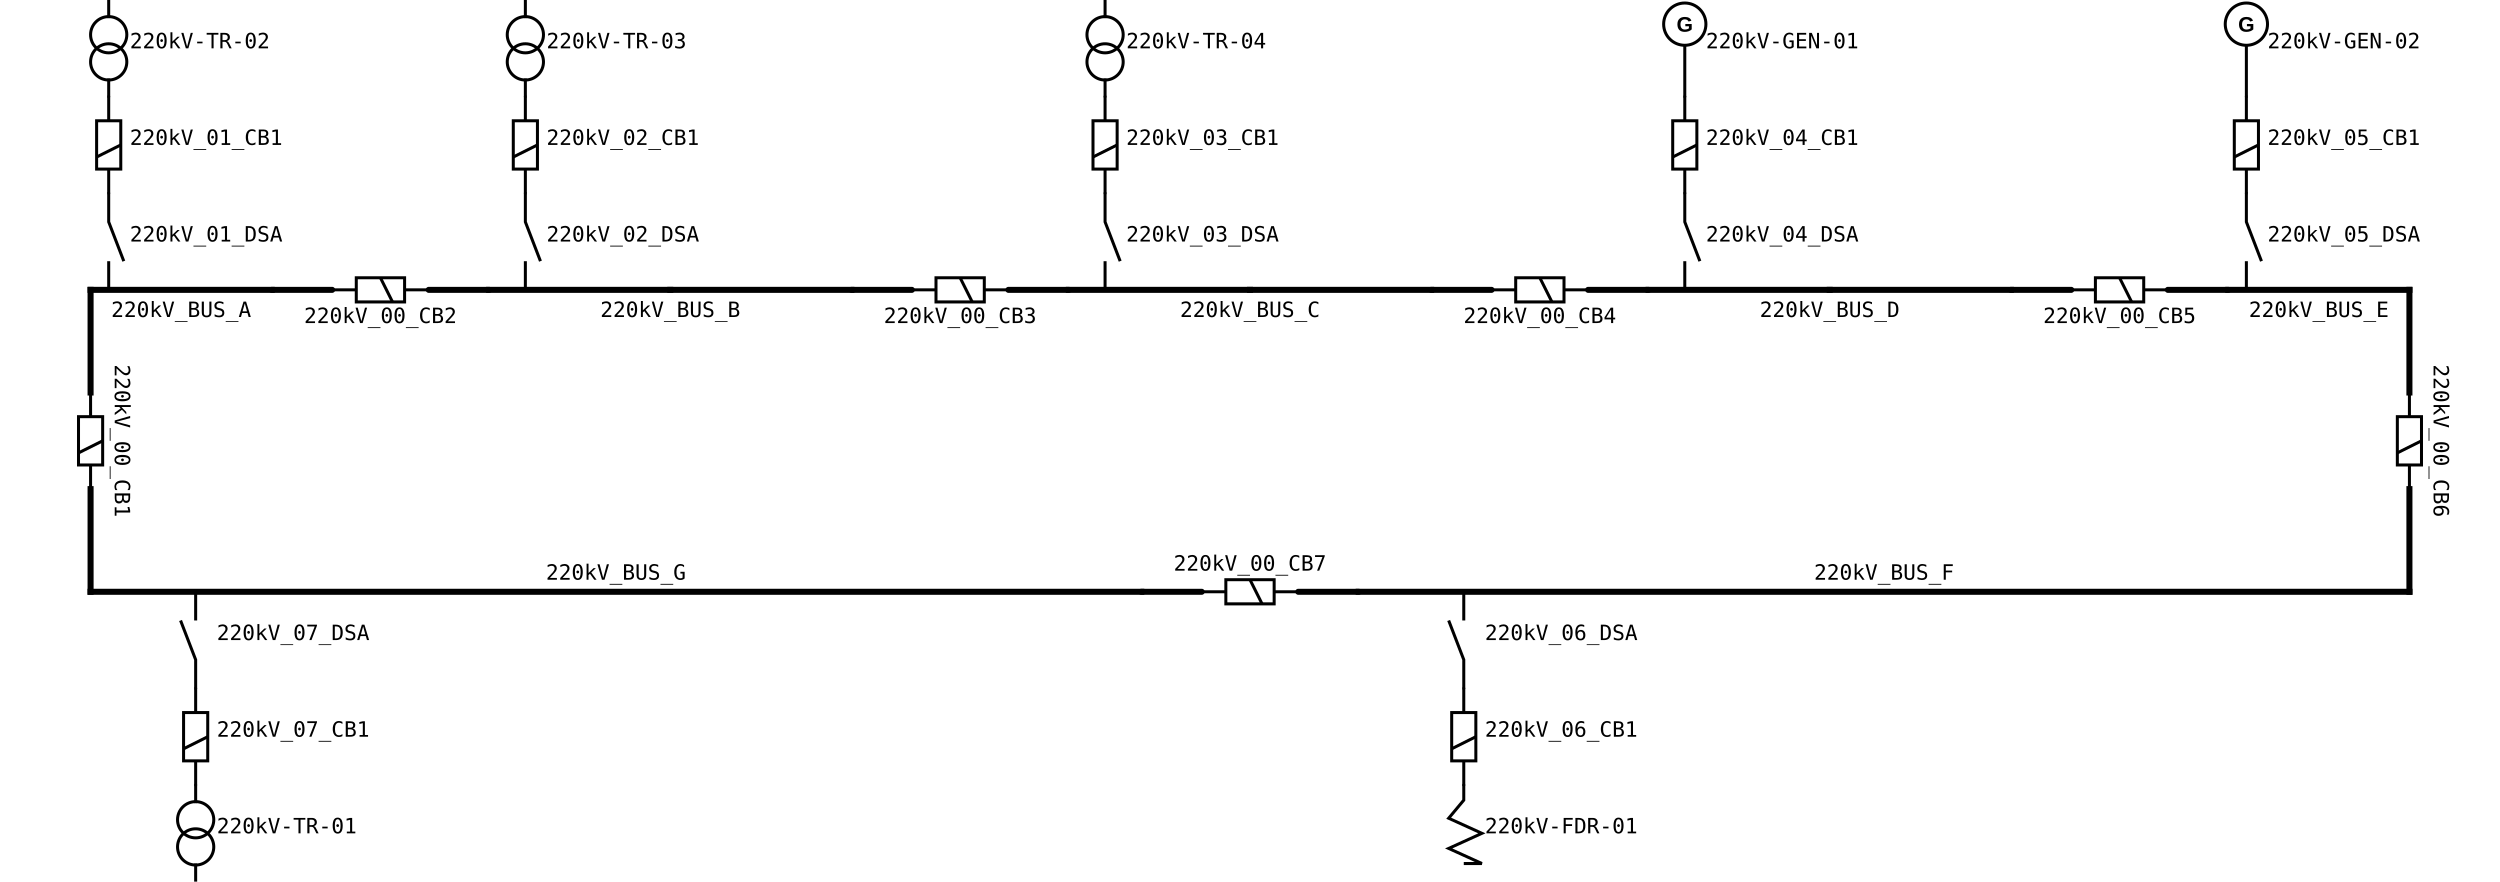
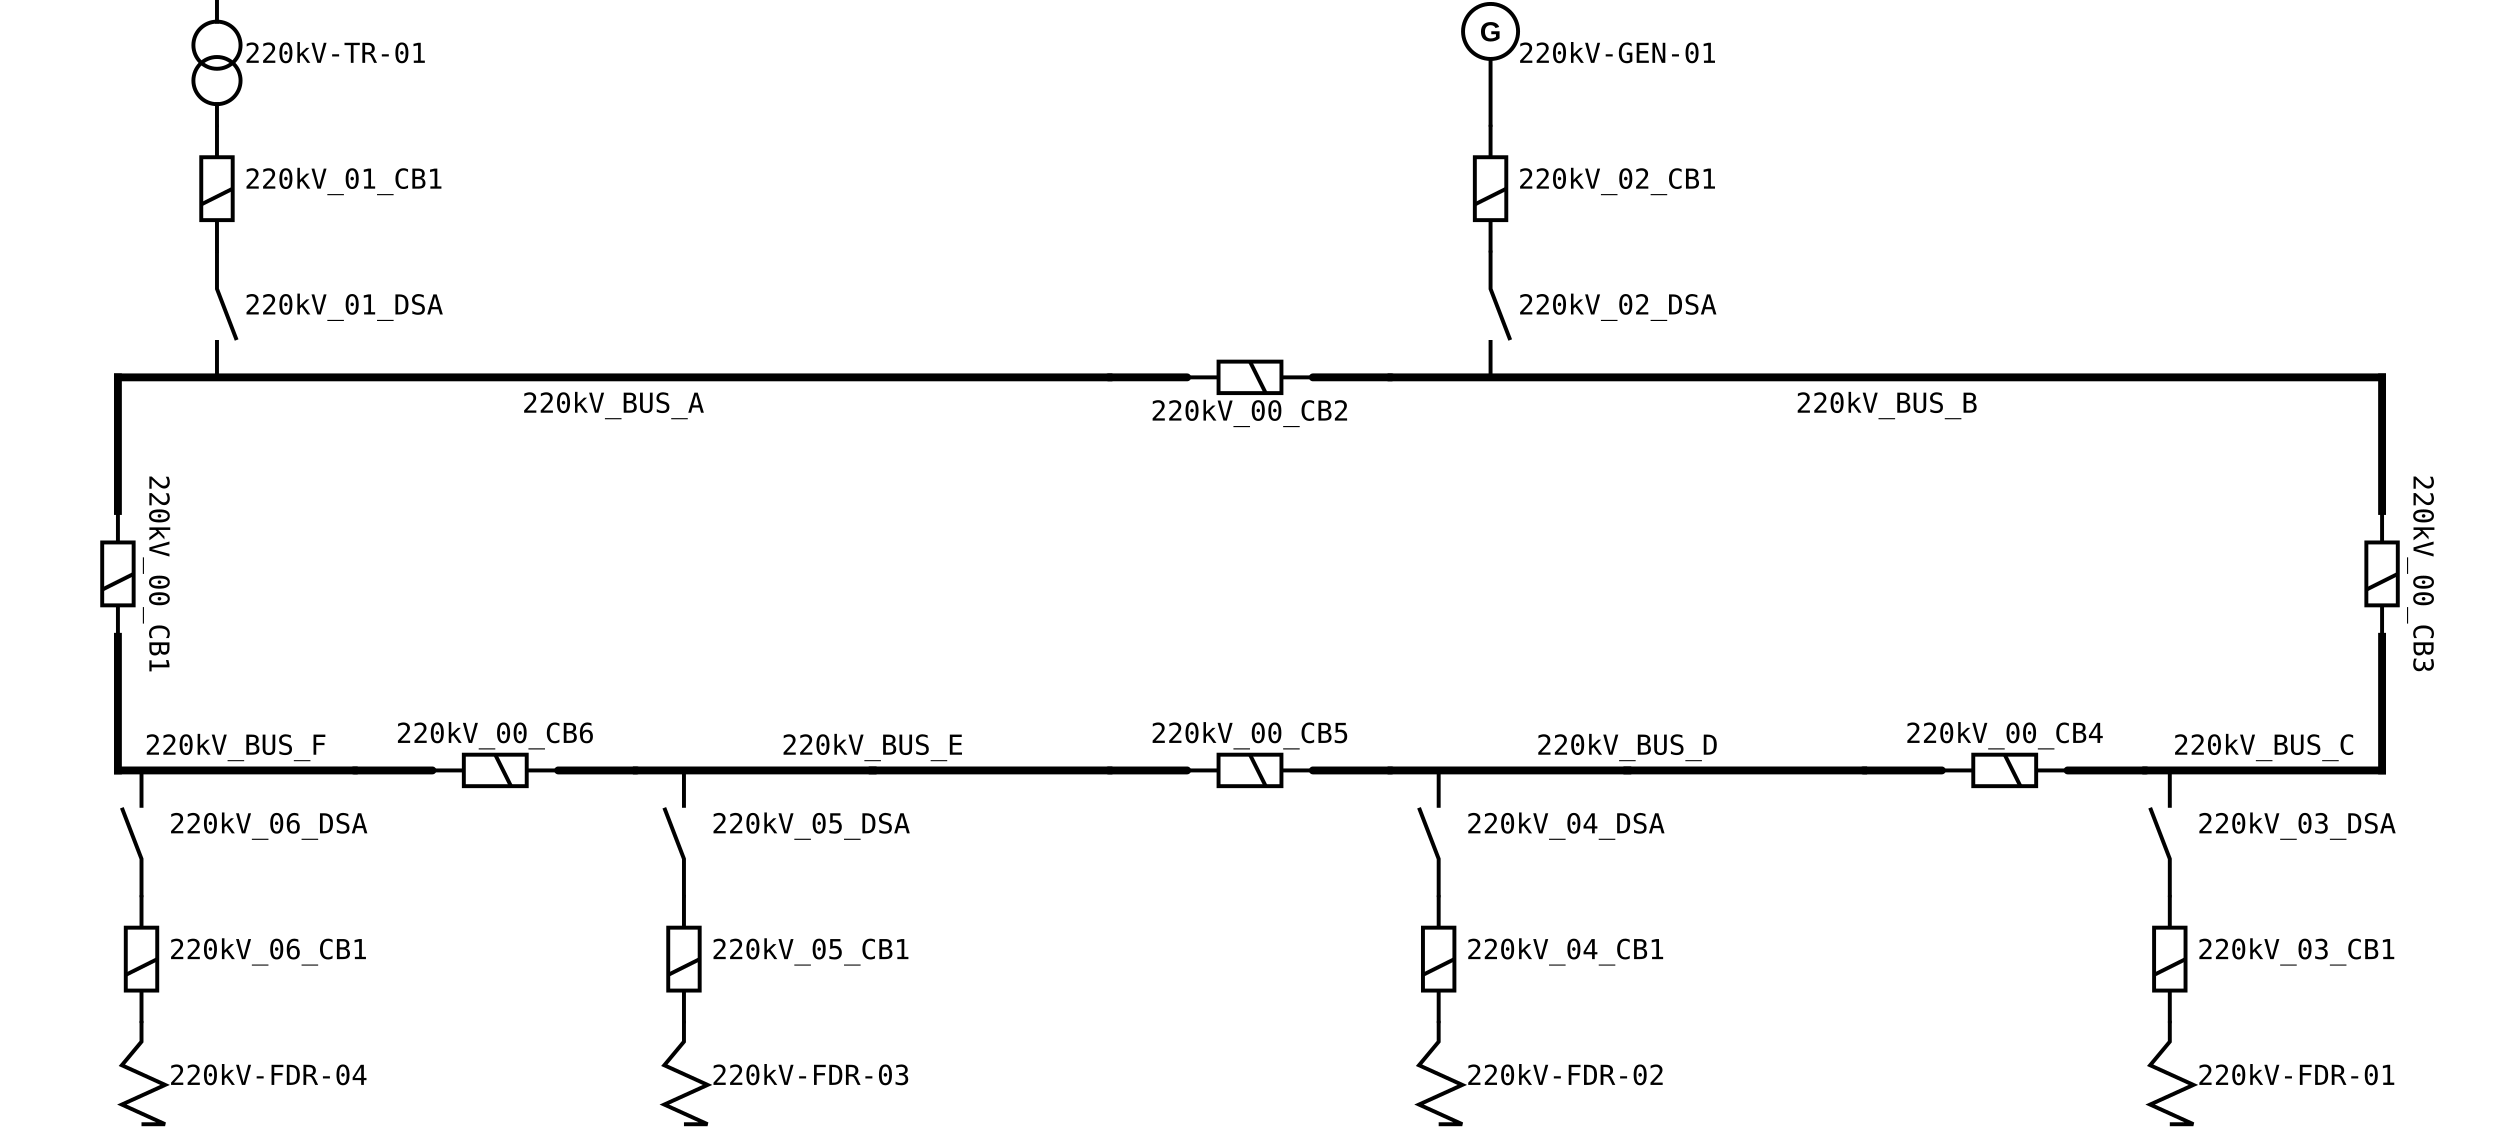
- <svg xmlns="http://www.w3.org/2000/svg" viewBox="0 0 828 292" width="828" height="292" style="background:#fff">
+ <svg xmlns="http://www.w3.org/2000/svg" viewBox="0 0 636 292" width="636" height="292" style="background:#fff">
  <g transform="translate(0,-0.0)">
    <circle cx="30.0" cy="96.0" r="0.0" fill="#000" />
-     <circle cx="222.0" cy="96.0" r="0.0" fill="#000" />
-     <circle cx="414.0" cy="96.0" r="0.0" fill="#000" />
    <circle cx="606.0" cy="96.0" r="0.0" fill="#000" />
-     <circle cx="798.0" cy="96.0" r="0.0" fill="#000" />
-     <line x1="30.0" y1="96.0" x2="90.0" y2="96.0" stroke="#000" stroke-width="2.0" stroke-linecap="square" />
-     <line x1="90.0" y1="96.0" x2="110.0" y2="96.0" stroke="#000" stroke-width="2.0" stroke-linecap="round" />
-     <g transform="translate(126.0,96.0) scale(1)">
-       <g transform="rotate(-90,0,0) translate(-16.0,-16.0)">
-         <line x1="16" y1="0" x2="16" y2="8" stroke="#000" stroke-width="1" />
-         <line x1="16" y1="32" x2="16" y2="24" stroke="#000" stroke-width="1" />
-         <rect x="12" y="8" width="8" height="16" fill="none" stroke="#000" stroke-width="1" />
-         <line x1="12" y1="20" x2="20" y2="16" stroke="#000" stroke-width="1" />
-       </g>
-     </g>
-     <line x1="142.0" y1="96.0" x2="162.0" y2="96.0" stroke="#000" stroke-width="2.0" stroke-linecap="round" />
-     <line x1="162.0" y1="96.0" x2="222.0" y2="96.0" stroke="#000" stroke-width="2.0" stroke-linecap="square" />
-     <circle cx="110.0" cy="96.0" r="0.0" fill="#000" />
-     <circle cx="142.0" cy="96.0" r="0.0" fill="#000" />
-     <text x="126.0" y="107.0" text-anchor="middle" font-family="monospace" font-size="7" fill="#000">220kV_00_CB2</text>
-     <line x1="222.0" y1="96.0" x2="282.0" y2="96.0" stroke="#000" stroke-width="2.0" stroke-linecap="square" />
+     <line x1="30.0" y1="96.0" x2="282.0" y2="96.0" stroke="#000" stroke-width="2.0" stroke-linecap="square" />
    <line x1="282.0" y1="96.0" x2="302.0" y2="96.0" stroke="#000" stroke-width="2.0" stroke-linecap="round" />
    <g transform="translate(318.0,96.0) scale(1)">
      <g transform="rotate(-90,0,0) translate(-16.0,-16.0)">
        <line x1="16" y1="0" x2="16" y2="8" stroke="#000" stroke-width="1" />
        <line x1="16" y1="32" x2="16" y2="24" stroke="#000" stroke-width="1" />
        <rect x="12" y="8" width="8" height="16" fill="none" stroke="#000" stroke-width="1" />
        <line x1="12" y1="20" x2="20" y2="16" stroke="#000" stroke-width="1" />
      </g>
    </g>
    <line x1="334.0" y1="96.0" x2="354.0" y2="96.0" stroke="#000" stroke-width="2.0" stroke-linecap="round" />
-     <line x1="354.0" y1="96.0" x2="414.0" y2="96.0" stroke="#000" stroke-width="2.0" stroke-linecap="square" />
+     <line x1="354.0" y1="96.0" x2="606.0" y2="96.0" stroke="#000" stroke-width="2.0" stroke-linecap="square" />
    <circle cx="302.0" cy="96.0" r="0.0" fill="#000" />
    <circle cx="334.0" cy="96.0" r="0.0" fill="#000" />
-     <text x="318.0" y="107.0" text-anchor="middle" font-family="monospace" font-size="7" fill="#000">220kV_00_CB3</text>
-     <line x1="414.0" y1="96.0" x2="474.0" y2="96.0" stroke="#000" stroke-width="2.0" stroke-linecap="square" />
-     <line x1="474.0" y1="96.0" x2="494.0" y2="96.0" stroke="#000" stroke-width="2.0" stroke-linecap="round" />
-     <g transform="translate(510.0,96.0) scale(1)">
-       <g transform="rotate(-90,0,0) translate(-16.0,-16.0)">
-         <line x1="16" y1="0" x2="16" y2="8" stroke="#000" stroke-width="1" />
-         <line x1="16" y1="32" x2="16" y2="24" stroke="#000" stroke-width="1" />
-         <rect x="12" y="8" width="8" height="16" fill="none" stroke="#000" stroke-width="1" />
-         <line x1="12" y1="20" x2="20" y2="16" stroke="#000" stroke-width="1" />
-       </g>
-     </g>
-     <line x1="526.0" y1="96.0" x2="546.0" y2="96.0" stroke="#000" stroke-width="2.0" stroke-linecap="round" />
-     <line x1="546.0" y1="96.0" x2="606.0" y2="96.0" stroke="#000" stroke-width="2.0" stroke-linecap="square" />
-     <circle cx="494.0" cy="96.0" r="0.0" fill="#000" />
-     <circle cx="526.0" cy="96.0" r="0.0" fill="#000" />
-     <text x="510.0" y="107.0" text-anchor="middle" font-family="monospace" font-size="7" fill="#000">220kV_00_CB4</text>
-     <line x1="606.0" y1="96.0" x2="666.0" y2="96.0" stroke="#000" stroke-width="2.0" stroke-linecap="square" />
-     <line x1="666.0" y1="96.0" x2="686.0" y2="96.0" stroke="#000" stroke-width="2.0" stroke-linecap="round" />
-     <g transform="translate(702.0,96.0) scale(1)">
-       <g transform="rotate(-90,0,0) translate(-16.0,-16.0)">
-         <line x1="16" y1="0" x2="16" y2="8" stroke="#000" stroke-width="1" />
-         <line x1="16" y1="32" x2="16" y2="24" stroke="#000" stroke-width="1" />
-         <rect x="12" y="8" width="8" height="16" fill="none" stroke="#000" stroke-width="1" />
-         <line x1="12" y1="20" x2="20" y2="16" stroke="#000" stroke-width="1" />
-       </g>
-     </g>
-     <line x1="718.0" y1="96.0" x2="738.0" y2="96.0" stroke="#000" stroke-width="2.0" stroke-linecap="round" />
-     <line x1="738.0" y1="96.0" x2="798.0" y2="96.0" stroke="#000" stroke-width="2.0" stroke-linecap="square" />
-     <circle cx="686.0" cy="96.0" r="0.0" fill="#000" />
-     <circle cx="718.0" cy="96.0" r="0.0" fill="#000" />
-     <text x="702.0" y="107.0" text-anchor="middle" font-family="monospace" font-size="7" fill="#000">220kV_00_CB5</text>
-     <text x="60.0" y="105.0" text-anchor="middle" font-family="monospace" font-size="7" fill="#000">220kV_BUS_A</text>
-     <text x="222.0" y="105.0" text-anchor="middle" font-family="monospace" font-size="7" fill="#000">220kV_BUS_B</text>
-     <text x="414.0" y="105.0" text-anchor="middle" font-family="monospace" font-size="7" fill="#000">220kV_BUS_C</text>
-     <text x="606.0" y="105.0" text-anchor="middle" font-family="monospace" font-size="7" fill="#000">220kV_BUS_D</text>
-     <text x="768.0" y="105.0" text-anchor="middle" font-family="monospace" font-size="7" fill="#000">220kV_BUS_E</text>
+     <text x="318.0" y="107.0" text-anchor="middle" font-family="monospace" font-size="7" fill="#000">220kV_00_CB2</text>
+     <text x="156.0" y="105.0" text-anchor="middle" font-family="monospace" font-size="7" fill="#000">220kV_BUS_A</text>
+     <text x="480.0" y="105.0" text-anchor="middle" font-family="monospace" font-size="7" fill="#000">220kV_BUS_B</text>
    <circle cx="30.0" cy="196.0" r="0.0" fill="#000" />
-     <circle cx="798.0" cy="196.0" r="0.0" fill="#000" />
-     <line x1="30.0" y1="196.0" x2="378.0" y2="196.0" stroke="#000" stroke-width="2.0" stroke-linecap="square" />
-     <line x1="378.0" y1="196.0" x2="398.0" y2="196.0" stroke="#000" stroke-width="2.0" stroke-linecap="round" />
-     <g transform="translate(414.0,196.0) scale(1)">
-       <g transform="rotate(-90,0,0) translate(-16.0,-16.0)">
-         <line x1="16" y1="0" x2="16" y2="8" stroke="#000" stroke-width="1" />
-         <line x1="16" y1="32" x2="16" y2="24" stroke="#000" stroke-width="1" />
-         <rect x="12" y="8" width="8" height="16" fill="none" stroke="#000" stroke-width="1" />
-         <line x1="12" y1="20" x2="20" y2="16" stroke="#000" stroke-width="1" />
-       </g>
-     </g>
-     <line x1="430.0" y1="196.0" x2="450.0" y2="196.0" stroke="#000" stroke-width="2.0" stroke-linecap="round" />
-     <line x1="450.0" y1="196.0" x2="798.0" y2="196.0" stroke="#000" stroke-width="2.0" stroke-linecap="square" />
-     <circle cx="398.0" cy="196.0" r="0.0" fill="#000" />
-     <circle cx="430.0" cy="196.0" r="0.0" fill="#000" />
-     <text x="414.0" y="189.0" text-anchor="middle" font-family="monospace" font-size="7" fill="#000">220kV_00_CB7</text>
-     <text x="204.0" y="192.0" text-anchor="middle" font-family="monospace" font-size="7" fill="#000">220kV_BUS_G</text>
-     <text x="624.0" y="192.0" text-anchor="middle" font-family="monospace" font-size="7" fill="#000">220kV_BUS_F</text>
+     <circle cx="222.0" cy="196.0" r="0.0" fill="#000" />
+     <circle cx="414.0" cy="196.0" r="0.0" fill="#000" />
+     <circle cx="606.0" cy="196.0" r="0.0" fill="#000" />
+     <line x1="414.0" y1="196.0" x2="474.0" y2="196.0" stroke="#000" stroke-width="2.0" stroke-linecap="square" />
+     <line x1="474.0" y1="196.0" x2="494.0" y2="196.0" stroke="#000" stroke-width="2.0" stroke-linecap="round" />
+     <g transform="translate(510.0,196.0) scale(1)">
+       <g transform="rotate(-90,0,0) translate(-16.0,-16.0)">
+         <line x1="16" y1="0" x2="16" y2="8" stroke="#000" stroke-width="1" />
+         <line x1="16" y1="32" x2="16" y2="24" stroke="#000" stroke-width="1" />
+         <rect x="12" y="8" width="8" height="16" fill="none" stroke="#000" stroke-width="1" />
+         <line x1="12" y1="20" x2="20" y2="16" stroke="#000" stroke-width="1" />
+       </g>
+     </g>
+     <line x1="526.0" y1="196.0" x2="546.0" y2="196.0" stroke="#000" stroke-width="2.0" stroke-linecap="round" />
+     <line x1="546.0" y1="196.0" x2="606.0" y2="196.0" stroke="#000" stroke-width="2.0" stroke-linecap="square" />
+     <circle cx="494.0" cy="196.0" r="0.0" fill="#000" />
+     <circle cx="526.0" cy="196.0" r="0.0" fill="#000" />
+     <text x="510.0" y="189.0" text-anchor="middle" font-family="monospace" font-size="7" fill="#000">220kV_00_CB4</text>
+     <line x1="222.0" y1="196.0" x2="282.0" y2="196.0" stroke="#000" stroke-width="2.0" stroke-linecap="square" />
+     <line x1="282.0" y1="196.0" x2="302.0" y2="196.0" stroke="#000" stroke-width="2.0" stroke-linecap="round" />
+     <g transform="translate(318.0,196.0) scale(1)">
+       <g transform="rotate(-90,0,0) translate(-16.0,-16.0)">
+         <line x1="16" y1="0" x2="16" y2="8" stroke="#000" stroke-width="1" />
+         <line x1="16" y1="32" x2="16" y2="24" stroke="#000" stroke-width="1" />
+         <rect x="12" y="8" width="8" height="16" fill="none" stroke="#000" stroke-width="1" />
+         <line x1="12" y1="20" x2="20" y2="16" stroke="#000" stroke-width="1" />
+       </g>
+     </g>
+     <line x1="334.0" y1="196.0" x2="354.0" y2="196.0" stroke="#000" stroke-width="2.0" stroke-linecap="round" />
+     <line x1="354.0" y1="196.0" x2="414.0" y2="196.0" stroke="#000" stroke-width="2.0" stroke-linecap="square" />
+     <circle cx="302.0" cy="196.0" r="0.0" fill="#000" />
+     <circle cx="334.0" cy="196.0" r="0.0" fill="#000" />
+     <text x="318.0" y="189.0" text-anchor="middle" font-family="monospace" font-size="7" fill="#000">220kV_00_CB5</text>
+     <line x1="30.0" y1="196.0" x2="90.0" y2="196.0" stroke="#000" stroke-width="2.0" stroke-linecap="square" />
+     <line x1="90.0" y1="196.0" x2="110.0" y2="196.0" stroke="#000" stroke-width="2.0" stroke-linecap="round" />
+     <g transform="translate(126.0,196.0) scale(1)">
+       <g transform="rotate(-90,0,0) translate(-16.0,-16.0)">
+         <line x1="16" y1="0" x2="16" y2="8" stroke="#000" stroke-width="1" />
+         <line x1="16" y1="32" x2="16" y2="24" stroke="#000" stroke-width="1" />
+         <rect x="12" y="8" width="8" height="16" fill="none" stroke="#000" stroke-width="1" />
+         <line x1="12" y1="20" x2="20" y2="16" stroke="#000" stroke-width="1" />
+       </g>
+     </g>
+     <line x1="142.0" y1="196.0" x2="162.0" y2="196.0" stroke="#000" stroke-width="2.0" stroke-linecap="round" />
+     <line x1="162.0" y1="196.0" x2="222.0" y2="196.0" stroke="#000" stroke-width="2.0" stroke-linecap="square" />
+     <circle cx="110.0" cy="196.0" r="0.0" fill="#000" />
+     <circle cx="142.0" cy="196.0" r="0.0" fill="#000" />
+     <text x="126.0" y="189.0" text-anchor="middle" font-family="monospace" font-size="7" fill="#000">220kV_00_CB6</text>
+     <text x="60.0" y="192.0" text-anchor="middle" font-family="monospace" font-size="7" fill="#000">220kV_BUS_F</text>
+     <text x="222.0" y="192.0" text-anchor="middle" font-family="monospace" font-size="7" fill="#000">220kV_BUS_E</text>
+     <text x="414.0" y="192.0" text-anchor="middle" font-family="monospace" font-size="7" fill="#000">220kV_BUS_D</text>
+     <text x="576.0" y="192.0" text-anchor="middle" font-family="monospace" font-size="7" fill="#000">220kV_BUS_C</text>
    <line x1="30.0" y1="96.0" x2="30.0" y2="130.0" stroke="#000" stroke-width="2.0" stroke-linecap="square" />
    <g transform="translate(14.0,130.0) scale(1)">
      <line x1="16" y1="0" x2="16" y2="8" stroke="#000" stroke-width="1" />
      <line x1="16" y1="32" x2="16" y2="24" stroke="#000" stroke-width="1" />
      <rect x="12" y="8" width="8" height="16" fill="none" stroke="#000" stroke-width="1" />
      <line x1="12" y1="20" x2="20" y2="16" stroke="#000" stroke-width="1" />
    </g>
    <line x1="30.0" y1="162.0" x2="30.0" y2="196.0" stroke="#000" stroke-width="2.0" stroke-linecap="square" />
    <circle cx="30.0" cy="96.0" r="0.0" fill="#000" />
    <circle cx="30.0" cy="130.0" r="0.0" fill="#000" />
    <circle cx="30.0" cy="162.0" r="0.0" fill="#000" />
    <circle cx="30.0" cy="196.0" r="0.0" fill="#000" />
    <text x="38.0" y="146.0" text-anchor="middle" font-family="monospace" font-size="7" fill="#000" transform="rotate(90,38.0,146.0)">220kV_00_CB1</text>
-     <line x1="798.0" y1="96.0" x2="798.0" y2="130.0" stroke="#000" stroke-width="2.0" stroke-linecap="square" />
-     <g transform="translate(782.0,130.0) scale(1)">
-       <line x1="16" y1="0" x2="16" y2="8" stroke="#000" stroke-width="1" />
-       <line x1="16" y1="32" x2="16" y2="24" stroke="#000" stroke-width="1" />
-       <rect x="12" y="8" width="8" height="16" fill="none" stroke="#000" stroke-width="1" />
-       <line x1="12" y1="20" x2="20" y2="16" stroke="#000" stroke-width="1" />
-     </g>
-     <line x1="798.0" y1="162.0" x2="798.0" y2="196.0" stroke="#000" stroke-width="2.0" stroke-linecap="square" />
-     <circle cx="798.0" cy="96.0" r="0.0" fill="#000" />
-     <circle cx="798.0" cy="130.0" r="0.0" fill="#000" />
-     <circle cx="798.0" cy="162.0" r="0.0" fill="#000" />
-     <circle cx="798.0" cy="196.0" r="0.0" fill="#000" />
-     <text x="806.0" y="146.0" text-anchor="middle" font-family="monospace" font-size="7" fill="#000" transform="rotate(90,806.0,146.0)">220kV_00_CB6</text>
-     <line x1="30.0" y1="96.0" x2="36.0" y2="96.0" stroke="#000" stroke-width="1" stroke-linecap="round" />
+     <line x1="606.0" y1="96.0" x2="606.0" y2="130.0" stroke="#000" stroke-width="2.0" stroke-linecap="square" />
+     <g transform="translate(590.0,130.0) scale(1)">
+       <line x1="16" y1="0" x2="16" y2="8" stroke="#000" stroke-width="1" />
+       <line x1="16" y1="32" x2="16" y2="24" stroke="#000" stroke-width="1" />
+       <rect x="12" y="8" width="8" height="16" fill="none" stroke="#000" stroke-width="1" />
+       <line x1="12" y1="20" x2="20" y2="16" stroke="#000" stroke-width="1" />
+     </g>
+     <line x1="606.0" y1="162.0" x2="606.0" y2="196.0" stroke="#000" stroke-width="2.0" stroke-linecap="square" />
+     <circle cx="606.0" cy="96.0" r="0.0" fill="#000" />
+     <circle cx="606.0" cy="130.0" r="0.0" fill="#000" />
+     <circle cx="606.0" cy="162.0" r="0.0" fill="#000" />
+     <circle cx="606.0" cy="196.0" r="0.0" fill="#000" />
+     <text x="614.0" y="146.0" text-anchor="middle" font-family="monospace" font-size="7" fill="#000" transform="rotate(90,614.0,146.0)">220kV_00_CB3</text>
+     <line x1="30.0" y1="96.0" x2="55.2" y2="96.0" stroke="#000" stroke-width="1" stroke-linecap="round" />
    <circle cx="30.0" cy="96.0" r="0.0" fill="#000" />
-     <circle cx="36.0" cy="96.0" r="0.0" fill="#000" />
-     <line x1="36.0" y1="96.0" x2="36.0" y2="96.0" stroke="#000" stroke-width="1" stroke-linecap="round" />
-     <g transform="translate(20.0,64.0) scale(1)">
+     <circle cx="55.2" cy="96.0" r="0.0" fill="#000" />
+     <line x1="55.2" y1="96.0" x2="55.2" y2="96.0" stroke="#000" stroke-width="1" stroke-linecap="round" />
+     <g transform="translate(39.2,64.0) scale(1)">
      <g transform="rotate(180,16,16)">
        <line x1="16" y1="0" x2="16" y2="9.5" stroke="#000" stroke-width="1" />
        <polyline points="11,9.5 16,22.5 16,32" fill="none" stroke="#000" stroke-width="1" />
      </g>
    </g>
-     <circle cx="36.0" cy="96.0" r="0.0" fill="#000" />
-     <circle cx="36.0" cy="64.0" r="0.0" fill="#000" />
-     <text x="43.0" y="80.0" text-anchor="start" font-family="monospace" font-size="7" fill="#000">220kV_01_DSA</text>
-     <line x1="36.0" y1="64.0" x2="36.0" y2="64.0" stroke="#000" stroke-width="1" stroke-linecap="round" />
-     <g transform="translate(20.0,32.0) scale(1)">
-       <line x1="16" y1="0" x2="16" y2="8" stroke="#000" stroke-width="1" />
-       <line x1="16" y1="32" x2="16" y2="24" stroke="#000" stroke-width="1" />
-       <rect x="12" y="8" width="8" height="16" fill="none" stroke="#000" stroke-width="1" />
-       <line x1="12" y1="20" x2="20" y2="16" stroke="#000" stroke-width="1" />
-     </g>
-     <circle cx="36.0" cy="64.0" r="0.0" fill="#000" />
-     <circle cx="36.0" cy="32.0" r="0.0" fill="#000" />
-     <text x="43.0" y="48.0" text-anchor="start" font-family="monospace" font-size="7" fill="#000">220kV_01_CB1</text>
-     <line x1="36.0" y1="32.0" x2="36.0" y2="32.0" stroke="#000" stroke-width="1" stroke-linecap="round" />
-     <line x1="222.0" y1="96.0" x2="174.0" y2="96.0" stroke="#000" stroke-width="1" stroke-linecap="round" />
-     <circle cx="222.0" cy="96.0" r="0.0" fill="#000" />
-     <circle cx="174.0" cy="96.0" r="0.0" fill="#000" />
-     <line x1="174.0" y1="96.0" x2="174.0" y2="96.0" stroke="#000" stroke-width="1" stroke-linecap="round" />
-     <g transform="translate(158.0,64.0) scale(1)">
+     <circle cx="55.2" cy="96.0" r="0.0" fill="#000" />
+     <circle cx="55.2" cy="64.0" r="0.0" fill="#000" />
+     <text x="62.2" y="80.0" text-anchor="start" font-family="monospace" font-size="7" fill="#000">220kV_01_DSA</text>
+     <line x1="55.2" y1="64.0" x2="55.2" y2="64.0" stroke="#000" stroke-width="1" stroke-linecap="round" />
+     <g transform="translate(39.2,32.0) scale(1)">
+       <line x1="16" y1="0" x2="16" y2="8" stroke="#000" stroke-width="1" />
+       <line x1="16" y1="32" x2="16" y2="24" stroke="#000" stroke-width="1" />
+       <rect x="12" y="8" width="8" height="16" fill="none" stroke="#000" stroke-width="1" />
+       <line x1="12" y1="20" x2="20" y2="16" stroke="#000" stroke-width="1" />
+     </g>
+     <circle cx="55.2" cy="64.0" r="0.0" fill="#000" />
+     <circle cx="55.2" cy="32.0" r="0.0" fill="#000" />
+     <text x="62.2" y="48.0" text-anchor="start" font-family="monospace" font-size="7" fill="#000">220kV_01_CB1</text>
+     <line x1="55.2" y1="32.0" x2="55.2" y2="32.0" stroke="#000" stroke-width="1" stroke-linecap="round" />
+     <line x1="606.0" y1="96.0" x2="379.2" y2="96.0" stroke="#000" stroke-width="1" stroke-linecap="round" />
+     <circle cx="606.0" cy="96.0" r="0.0" fill="#000" />
+     <circle cx="379.2" cy="96.0" r="0.0" fill="#000" />
+     <line x1="379.2" y1="96.0" x2="379.2" y2="96.0" stroke="#000" stroke-width="1" stroke-linecap="round" />
+     <g transform="translate(363.2,64.0) scale(1)">
      <g transform="rotate(180,16,16)">
        <line x1="16" y1="0" x2="16" y2="9.5" stroke="#000" stroke-width="1" />
        <polyline points="11,9.5 16,22.5 16,32" fill="none" stroke="#000" stroke-width="1" />
      </g>
    </g>
-     <circle cx="174.0" cy="96.0" r="0.0" fill="#000" />
-     <circle cx="174.0" cy="64.0" r="0.0" fill="#000" />
-     <text x="181.0" y="80.0" text-anchor="start" font-family="monospace" font-size="7" fill="#000">220kV_02_DSA</text>
-     <line x1="174.0" y1="64.0" x2="174.0" y2="64.0" stroke="#000" stroke-width="1" stroke-linecap="round" />
-     <g transform="translate(158.0,32.0) scale(1)">
-       <line x1="16" y1="0" x2="16" y2="8" stroke="#000" stroke-width="1" />
-       <line x1="16" y1="32" x2="16" y2="24" stroke="#000" stroke-width="1" />
-       <rect x="12" y="8" width="8" height="16" fill="none" stroke="#000" stroke-width="1" />
-       <line x1="12" y1="20" x2="20" y2="16" stroke="#000" stroke-width="1" />
-     </g>
-     <circle cx="174.0" cy="64.0" r="0.0" fill="#000" />
-     <circle cx="174.0" cy="32.0" r="0.0" fill="#000" />
-     <text x="181.0" y="48.0" text-anchor="start" font-family="monospace" font-size="7" fill="#000">220kV_02_CB1</text>
-     <line x1="174.0" y1="32.0" x2="174.0" y2="32.0" stroke="#000" stroke-width="1" stroke-linecap="round" />
-     <line x1="414.0" y1="96.0" x2="366.0" y2="96.0" stroke="#000" stroke-width="1" stroke-linecap="round" />
-     <circle cx="414.0" cy="96.0" r="0.0" fill="#000" />
-     <circle cx="366.0" cy="96.0" r="0.0" fill="#000" />
-     <line x1="366.0" y1="96.0" x2="366.0" y2="96.0" stroke="#000" stroke-width="1" stroke-linecap="round" />
-     <g transform="translate(350.0,64.0) scale(1)">
-       <g transform="rotate(180,16,16)">
-         <line x1="16" y1="0" x2="16" y2="9.5" stroke="#000" stroke-width="1" />
-         <polyline points="11,9.5 16,22.5 16,32" fill="none" stroke="#000" stroke-width="1" />
-       </g>
-     </g>
-     <circle cx="366.0" cy="96.0" r="0.0" fill="#000" />
-     <circle cx="366.0" cy="64.0" r="0.0" fill="#000" />
-     <text x="373.0" y="80.0" text-anchor="start" font-family="monospace" font-size="7" fill="#000">220kV_03_DSA</text>
-     <line x1="366.0" y1="64.0" x2="366.0" y2="64.0" stroke="#000" stroke-width="1" stroke-linecap="round" />
-     <g transform="translate(350.0,32.0) scale(1)">
-       <line x1="16" y1="0" x2="16" y2="8" stroke="#000" stroke-width="1" />
-       <line x1="16" y1="32" x2="16" y2="24" stroke="#000" stroke-width="1" />
-       <rect x="12" y="8" width="8" height="16" fill="none" stroke="#000" stroke-width="1" />
-       <line x1="12" y1="20" x2="20" y2="16" stroke="#000" stroke-width="1" />
-     </g>
-     <circle cx="366.0" cy="64.0" r="0.0" fill="#000" />
-     <circle cx="366.0" cy="32.0" r="0.0" fill="#000" />
-     <text x="373.0" y="48.0" text-anchor="start" font-family="monospace" font-size="7" fill="#000">220kV_03_CB1</text>
-     <line x1="366.0" y1="32.0" x2="366.0" y2="32.0" stroke="#000" stroke-width="1" stroke-linecap="round" />
-     <line x1="606.0" y1="96.0" x2="558.0" y2="96.0" stroke="#000" stroke-width="1" stroke-linecap="round" />
-     <circle cx="606.0" cy="96.0" r="0.0" fill="#000" />
-     <circle cx="558.0" cy="96.0" r="0.0" fill="#000" />
-     <line x1="558.0" y1="96.0" x2="558.0" y2="96.0" stroke="#000" stroke-width="1" stroke-linecap="round" />
-     <g transform="translate(542.0,64.0) scale(1)">
-       <g transform="rotate(180,16,16)">
-         <line x1="16" y1="0" x2="16" y2="9.5" stroke="#000" stroke-width="1" />
-         <polyline points="11,9.5 16,22.5 16,32" fill="none" stroke="#000" stroke-width="1" />
-       </g>
-     </g>
-     <circle cx="558.0" cy="96.0" r="0.0" fill="#000" />
-     <circle cx="558.0" cy="64.0" r="0.0" fill="#000" />
-     <text x="565.0" y="80.0" text-anchor="start" font-family="monospace" font-size="7" fill="#000">220kV_04_DSA</text>
-     <line x1="558.0" y1="64.0" x2="558.0" y2="64.0" stroke="#000" stroke-width="1" stroke-linecap="round" />
-     <g transform="translate(542.0,32.0) scale(1)">
-       <line x1="16" y1="0" x2="16" y2="8" stroke="#000" stroke-width="1" />
-       <line x1="16" y1="32" x2="16" y2="24" stroke="#000" stroke-width="1" />
-       <rect x="12" y="8" width="8" height="16" fill="none" stroke="#000" stroke-width="1" />
-       <line x1="12" y1="20" x2="20" y2="16" stroke="#000" stroke-width="1" />
-     </g>
-     <circle cx="558.0" cy="64.0" r="0.0" fill="#000" />
-     <circle cx="558.0" cy="32.0" r="0.0" fill="#000" />
-     <text x="565.0" y="48.0" text-anchor="start" font-family="monospace" font-size="7" fill="#000">220kV_04_CB1</text>
-     <line x1="558.0" y1="32.0" x2="558.0" y2="32.0" stroke="#000" stroke-width="1" stroke-linecap="round" />
-     <line x1="798.0" y1="96.0" x2="744.0" y2="96.0" stroke="#000" stroke-width="1" stroke-linecap="round" />
-     <circle cx="798.0" cy="96.0" r="0.0" fill="#000" />
-     <circle cx="744.0" cy="96.0" r="0.0" fill="#000" />
-     <line x1="744.0" y1="96.0" x2="744.0" y2="96.0" stroke="#000" stroke-width="1" stroke-linecap="round" />
-     <g transform="translate(728.0,64.0) scale(1)">
-       <g transform="rotate(180,16,16)">
-         <line x1="16" y1="0" x2="16" y2="9.5" stroke="#000" stroke-width="1" />
-         <polyline points="11,9.5 16,22.5 16,32" fill="none" stroke="#000" stroke-width="1" />
-       </g>
-     </g>
-     <circle cx="744.0" cy="96.0" r="0.0" fill="#000" />
-     <circle cx="744.0" cy="64.0" r="0.0" fill="#000" />
-     <text x="751.0" y="80.0" text-anchor="start" font-family="monospace" font-size="7" fill="#000">220kV_05_DSA</text>
-     <line x1="744.0" y1="64.0" x2="744.0" y2="64.0" stroke="#000" stroke-width="1" stroke-linecap="round" />
-     <g transform="translate(728.0,32.0) scale(1)">
-       <line x1="16" y1="0" x2="16" y2="8" stroke="#000" stroke-width="1" />
-       <line x1="16" y1="32" x2="16" y2="24" stroke="#000" stroke-width="1" />
-       <rect x="12" y="8" width="8" height="16" fill="none" stroke="#000" stroke-width="1" />
-       <line x1="12" y1="20" x2="20" y2="16" stroke="#000" stroke-width="1" />
-     </g>
-     <circle cx="744.0" cy="64.0" r="0.0" fill="#000" />
-     <circle cx="744.0" cy="32.0" r="0.0" fill="#000" />
-     <text x="751.0" y="48.0" text-anchor="start" font-family="monospace" font-size="7" fill="#000">220kV_05_CB1</text>
-     <line x1="744.0" y1="32.0" x2="744.0" y2="32.0" stroke="#000" stroke-width="1" stroke-linecap="round" />
-     <line x1="798.0" y1="196.0" x2="484.8" y2="196.0" stroke="#000" stroke-width="1" stroke-linecap="round" />
-     <circle cx="798.0" cy="196.0" r="0.0" fill="#000" />
-     <circle cx="484.8" cy="196.0" r="0.0" fill="#000" />
-     <line x1="484.8" y1="196.0" x2="484.8" y2="196.0" stroke="#000" stroke-width="1" stroke-linecap="round" />
-     <g transform="translate(468.8,196.0) scale(1)">
-       <line x1="16" y1="0" x2="16" y2="9.5" stroke="#000" stroke-width="1" />
-       <polyline points="11,9.5 16,22.5 16,32" fill="none" stroke="#000" stroke-width="1" />
-     </g>
-     <circle cx="484.8" cy="196.0" r="0.0" fill="#000" />
-     <circle cx="484.8" cy="228.0" r="0.0" fill="#000" />
-     <text x="491.8" y="212.0" text-anchor="start" font-family="monospace" font-size="7" fill="#000">220kV_06_DSA</text>
-     <line x1="484.8" y1="228.0" x2="484.8" y2="228.0" stroke="#000" stroke-width="1" stroke-linecap="round" />
-     <g transform="translate(468.8,228.0) scale(1)">
-       <line x1="16" y1="0" x2="16" y2="8" stroke="#000" stroke-width="1" />
-       <line x1="16" y1="32" x2="16" y2="24" stroke="#000" stroke-width="1" />
-       <rect x="12" y="8" width="8" height="16" fill="none" stroke="#000" stroke-width="1" />
-       <line x1="12" y1="20" x2="20" y2="16" stroke="#000" stroke-width="1" />
-     </g>
-     <circle cx="484.8" cy="228.0" r="0.0" fill="#000" />
-     <circle cx="484.8" cy="260.0" r="0.0" fill="#000" />
-     <text x="491.8" y="244.0" text-anchor="start" font-family="monospace" font-size="7" fill="#000">220kV_06_CB1</text>
-     <line x1="484.8" y1="260.0" x2="484.8" y2="260.0" stroke="#000" stroke-width="1" stroke-linecap="round" />
-     <line x1="30.0" y1="196.0" x2="64.8" y2="196.0" stroke="#000" stroke-width="1" stroke-linecap="round" />
+     <circle cx="379.2" cy="96.0" r="0.0" fill="#000" />
+     <circle cx="379.2" cy="64.0" r="0.0" fill="#000" />
+     <text x="386.2" y="80.0" text-anchor="start" font-family="monospace" font-size="7" fill="#000">220kV_02_DSA</text>
+     <line x1="379.2" y1="64.0" x2="379.2" y2="64.0" stroke="#000" stroke-width="1" stroke-linecap="round" />
+     <g transform="translate(363.2,32.0) scale(1)">
+       <line x1="16" y1="0" x2="16" y2="8" stroke="#000" stroke-width="1" />
+       <line x1="16" y1="32" x2="16" y2="24" stroke="#000" stroke-width="1" />
+       <rect x="12" y="8" width="8" height="16" fill="none" stroke="#000" stroke-width="1" />
+       <line x1="12" y1="20" x2="20" y2="16" stroke="#000" stroke-width="1" />
+     </g>
+     <circle cx="379.2" cy="64.0" r="0.0" fill="#000" />
+     <circle cx="379.2" cy="32.0" r="0.0" fill="#000" />
+     <text x="386.2" y="48.0" text-anchor="start" font-family="monospace" font-size="7" fill="#000">220kV_02_CB1</text>
+     <line x1="379.2" y1="32.0" x2="379.2" y2="32.0" stroke="#000" stroke-width="1" stroke-linecap="round" />
+     <line x1="606.0" y1="196.0" x2="552.0" y2="196.0" stroke="#000" stroke-width="1" stroke-linecap="round" />
+     <circle cx="606.0" cy="196.0" r="0.0" fill="#000" />
+     <circle cx="552.0" cy="196.0" r="0.0" fill="#000" />
+     <line x1="552.0" y1="196.0" x2="552.0" y2="196.0" stroke="#000" stroke-width="1" stroke-linecap="round" />
+     <g transform="translate(536.0,196.0) scale(1)">
+       <line x1="16" y1="0" x2="16" y2="9.5" stroke="#000" stroke-width="1" />
+       <polyline points="11,9.5 16,22.5 16,32" fill="none" stroke="#000" stroke-width="1" />
+     </g>
+     <circle cx="552.0" cy="196.0" r="0.0" fill="#000" />
+     <circle cx="552.0" cy="228.0" r="0.0" fill="#000" />
+     <text x="559.0" y="212.0" text-anchor="start" font-family="monospace" font-size="7" fill="#000">220kV_03_DSA</text>
+     <line x1="552.0" y1="228.0" x2="552.0" y2="228.0" stroke="#000" stroke-width="1" stroke-linecap="round" />
+     <g transform="translate(536.0,228.0) scale(1)">
+       <line x1="16" y1="0" x2="16" y2="8" stroke="#000" stroke-width="1" />
+       <line x1="16" y1="32" x2="16" y2="24" stroke="#000" stroke-width="1" />
+       <rect x="12" y="8" width="8" height="16" fill="none" stroke="#000" stroke-width="1" />
+       <line x1="12" y1="20" x2="20" y2="16" stroke="#000" stroke-width="1" />
+     </g>
+     <circle cx="552.0" cy="228.0" r="0.0" fill="#000" />
+     <circle cx="552.0" cy="260.0" r="0.0" fill="#000" />
+     <text x="559.0" y="244.0" text-anchor="start" font-family="monospace" font-size="7" fill="#000">220kV_03_CB1</text>
+     <line x1="552.0" y1="260.0" x2="552.0" y2="260.0" stroke="#000" stroke-width="1" stroke-linecap="round" />
+     <line x1="414.0" y1="196.0" x2="366.0" y2="196.0" stroke="#000" stroke-width="1" stroke-linecap="round" />
+     <circle cx="414.0" cy="196.0" r="0.0" fill="#000" />
+     <circle cx="366.0" cy="196.0" r="0.0" fill="#000" />
+     <line x1="366.0" y1="196.0" x2="366.0" y2="196.0" stroke="#000" stroke-width="1" stroke-linecap="round" />
+     <g transform="translate(350.0,196.0) scale(1)">
+       <line x1="16" y1="0" x2="16" y2="9.5" stroke="#000" stroke-width="1" />
+       <polyline points="11,9.5 16,22.5 16,32" fill="none" stroke="#000" stroke-width="1" />
+     </g>
+     <circle cx="366.0" cy="196.0" r="0.0" fill="#000" />
+     <circle cx="366.0" cy="228.0" r="0.0" fill="#000" />
+     <text x="373.0" y="212.0" text-anchor="start" font-family="monospace" font-size="7" fill="#000">220kV_04_DSA</text>
+     <line x1="366.0" y1="228.0" x2="366.0" y2="228.0" stroke="#000" stroke-width="1" stroke-linecap="round" />
+     <g transform="translate(350.0,228.0) scale(1)">
+       <line x1="16" y1="0" x2="16" y2="8" stroke="#000" stroke-width="1" />
+       <line x1="16" y1="32" x2="16" y2="24" stroke="#000" stroke-width="1" />
+       <rect x="12" y="8" width="8" height="16" fill="none" stroke="#000" stroke-width="1" />
+       <line x1="12" y1="20" x2="20" y2="16" stroke="#000" stroke-width="1" />
+     </g>
+     <circle cx="366.0" cy="228.0" r="0.0" fill="#000" />
+     <circle cx="366.0" cy="260.0" r="0.0" fill="#000" />
+     <text x="373.0" y="244.0" text-anchor="start" font-family="monospace" font-size="7" fill="#000">220kV_04_CB1</text>
+     <line x1="366.0" y1="260.0" x2="366.0" y2="260.0" stroke="#000" stroke-width="1" stroke-linecap="round" />
+     <line x1="222.0" y1="196.0" x2="174.0" y2="196.0" stroke="#000" stroke-width="1" stroke-linecap="round" />
+     <circle cx="222.0" cy="196.0" r="0.0" fill="#000" />
+     <circle cx="174.0" cy="196.0" r="0.0" fill="#000" />
+     <line x1="174.0" y1="196.0" x2="174.0" y2="196.0" stroke="#000" stroke-width="1" stroke-linecap="round" />
+     <g transform="translate(158.0,196.0) scale(1)">
+       <line x1="16" y1="0" x2="16" y2="9.5" stroke="#000" stroke-width="1" />
+       <polyline points="11,9.5 16,22.5 16,32" fill="none" stroke="#000" stroke-width="1" />
+     </g>
+     <circle cx="174.0" cy="196.0" r="0.0" fill="#000" />
+     <circle cx="174.0" cy="228.0" r="0.0" fill="#000" />
+     <text x="181.0" y="212.0" text-anchor="start" font-family="monospace" font-size="7" fill="#000">220kV_05_DSA</text>
+     <line x1="174.0" y1="228.0" x2="174.0" y2="228.0" stroke="#000" stroke-width="1" stroke-linecap="round" />
+     <g transform="translate(158.0,228.0) scale(1)">
+       <line x1="16" y1="0" x2="16" y2="8" stroke="#000" stroke-width="1" />
+       <line x1="16" y1="32" x2="16" y2="24" stroke="#000" stroke-width="1" />
+       <rect x="12" y="8" width="8" height="16" fill="none" stroke="#000" stroke-width="1" />
+       <line x1="12" y1="20" x2="20" y2="16" stroke="#000" stroke-width="1" />
+     </g>
+     <circle cx="174.0" cy="228.0" r="0.0" fill="#000" />
+     <circle cx="174.0" cy="260.0" r="0.0" fill="#000" />
+     <text x="181.0" y="244.0" text-anchor="start" font-family="monospace" font-size="7" fill="#000">220kV_05_CB1</text>
+     <line x1="174.0" y1="260.0" x2="174.0" y2="260.0" stroke="#000" stroke-width="1" stroke-linecap="round" />
+     <line x1="30.0" y1="196.0" x2="36.0" y2="196.0" stroke="#000" stroke-width="1" stroke-linecap="round" />
    <circle cx="30.0" cy="196.0" r="0.0" fill="#000" />
-     <circle cx="64.8" cy="196.0" r="0.0" fill="#000" />
-     <line x1="64.8" y1="196.0" x2="64.8" y2="196.0" stroke="#000" stroke-width="1" stroke-linecap="round" />
-     <g transform="translate(48.8,196.0) scale(1)">
-       <line x1="16" y1="0" x2="16" y2="9.5" stroke="#000" stroke-width="1" />
-       <polyline points="11,9.5 16,22.5 16,32" fill="none" stroke="#000" stroke-width="1" />
-     </g>
-     <circle cx="64.8" cy="196.0" r="0.0" fill="#000" />
-     <circle cx="64.8" cy="228.0" r="0.0" fill="#000" />
-     <text x="71.8" y="212.0" text-anchor="start" font-family="monospace" font-size="7" fill="#000">220kV_07_DSA</text>
-     <line x1="64.8" y1="228.0" x2="64.8" y2="228.0" stroke="#000" stroke-width="1" stroke-linecap="round" />
-     <g transform="translate(48.8,228.0) scale(1)">
-       <line x1="16" y1="0" x2="16" y2="8" stroke="#000" stroke-width="1" />
-       <line x1="16" y1="32" x2="16" y2="24" stroke="#000" stroke-width="1" />
-       <rect x="12" y="8" width="8" height="16" fill="none" stroke="#000" stroke-width="1" />
-       <line x1="12" y1="20" x2="20" y2="16" stroke="#000" stroke-width="1" />
-     </g>
-     <circle cx="64.8" cy="228.0" r="0.0" fill="#000" />
-     <circle cx="64.8" cy="260.0" r="0.0" fill="#000" />
-     <text x="71.8" y="244.0" text-anchor="start" font-family="monospace" font-size="7" fill="#000">220kV_07_CB1</text>
-     <line x1="64.8" y1="260.0" x2="64.8" y2="260.0" stroke="#000" stroke-width="1" stroke-linecap="round" />
-     <g transform="translate(20.0,0.0) scale(1)">
+     <circle cx="36.0" cy="196.0" r="0.0" fill="#000" />
+     <line x1="36.0" y1="196.0" x2="36.0" y2="196.0" stroke="#000" stroke-width="1" stroke-linecap="round" />
+     <g transform="translate(20.0,196.0) scale(1)">
+       <line x1="16" y1="0" x2="16" y2="9.5" stroke="#000" stroke-width="1" />
+       <polyline points="11,9.5 16,22.5 16,32" fill="none" stroke="#000" stroke-width="1" />
+     </g>
+     <circle cx="36.0" cy="196.0" r="0.0" fill="#000" />
+     <circle cx="36.0" cy="228.0" r="0.0" fill="#000" />
+     <text x="43.0" y="212.0" text-anchor="start" font-family="monospace" font-size="7" fill="#000">220kV_06_DSA</text>
+     <line x1="36.0" y1="228.0" x2="36.0" y2="228.0" stroke="#000" stroke-width="1" stroke-linecap="round" />
+     <g transform="translate(20.0,228.0) scale(1)">
+       <line x1="16" y1="0" x2="16" y2="8" stroke="#000" stroke-width="1" />
+       <line x1="16" y1="32" x2="16" y2="24" stroke="#000" stroke-width="1" />
+       <rect x="12" y="8" width="8" height="16" fill="none" stroke="#000" stroke-width="1" />
+       <line x1="12" y1="20" x2="20" y2="16" stroke="#000" stroke-width="1" />
+     </g>
+     <circle cx="36.0" cy="228.0" r="0.0" fill="#000" />
+     <circle cx="36.0" cy="260.0" r="0.0" fill="#000" />
+     <text x="43.0" y="244.0" text-anchor="start" font-family="monospace" font-size="7" fill="#000">220kV_06_CB1</text>
+     <line x1="36.0" y1="260.0" x2="36.0" y2="260.0" stroke="#000" stroke-width="1" stroke-linecap="round" />
+     <g transform="translate(39.2,0.0) scale(1)">
      <line x1="16" y1="0" x2="16" y2="6" stroke="#000" stroke-width="1" />
      <circle cx="16" cy="11.5" r="6" fill="none" stroke="#000" stroke-width="1" />
      <circle cx="16" cy="20.5" r="6" fill="none" stroke="#000" stroke-width="1" />
      <line x1="16" y1="26" x2="16" y2="32" stroke="#000" stroke-width="1" />
    </g>
-     <g transform="translate(158.0,0.0) scale(1)">
-       <line x1="16" y1="0" x2="16" y2="6" stroke="#000" stroke-width="1" />
-       <circle cx="16" cy="11.5" r="6" fill="none" stroke="#000" stroke-width="1" />
-       <circle cx="16" cy="20.5" r="6" fill="none" stroke="#000" stroke-width="1" />
-       <line x1="16" y1="26" x2="16" y2="32" stroke="#000" stroke-width="1" />
-     </g>
-     <g transform="translate(350.0,0.0) scale(1)">
-       <line x1="16" y1="0" x2="16" y2="6" stroke="#000" stroke-width="1" />
-       <circle cx="16" cy="11.5" r="6" fill="none" stroke="#000" stroke-width="1" />
-       <circle cx="16" cy="20.5" r="6" fill="none" stroke="#000" stroke-width="1" />
-       <line x1="16" y1="26" x2="16" y2="32" stroke="#000" stroke-width="1" />
-     </g>
-     <g transform="translate(542.0,0.0) scale(1)">
+     <g transform="translate(363.2,0.0) scale(1)">
      <circle cx="16" cy="8" r="7" fill="none" stroke="#000" stroke-width="1" />
      <line x1="16" y1="15" x2="16" y2="32" stroke="#000" stroke-width="1" />
      <text x="16" y="10.5" text-anchor="middle" font-size="7" font-weight="bold" fill="#000" font-family="Arial">G</text>
    </g>
-     <g transform="translate(728.0,0.0) scale(1)">
-       <circle cx="16" cy="8" r="7" fill="none" stroke="#000" stroke-width="1" />
-       <line x1="16" y1="15" x2="16" y2="32" stroke="#000" stroke-width="1" />
-       <text x="16" y="10.5" text-anchor="middle" font-size="7" font-weight="bold" fill="#000" font-family="Arial">G</text>
-     </g>
-     <g transform="translate(468.8,260.0) scale(1)">
-       <polyline points="16,0 16,5 11,11 22,16 11,21 22,26 16,26" fill="none" stroke="#000" stroke-width="1" />
-     </g>
-     <g transform="translate(48.8,260.0) scale(1)">
-       <line x1="16" y1="0" x2="16" y2="6" stroke="#000" stroke-width="1" />
-       <circle cx="16" cy="11.5" r="6" fill="none" stroke="#000" stroke-width="1" />
-       <circle cx="16" cy="20.5" r="6" fill="none" stroke="#000" stroke-width="1" />
-       <line x1="16" y1="26" x2="16" y2="32" stroke="#000" stroke-width="1" />
-     </g>
-     <text x="43.0" y="16.0" text-anchor="start" font-family="monospace" font-size="7" fill="#000">220kV-TR-02</text>
-     <text x="181.0" y="16.0" text-anchor="start" font-family="monospace" font-size="7" fill="#000">220kV-TR-03</text>
-     <text x="373.0" y="16.0" text-anchor="start" font-family="monospace" font-size="7" fill="#000">220kV-TR-04</text>
-     <text x="565.0" y="16.0" text-anchor="start" font-family="monospace" font-size="7" fill="#000">220kV-GEN-01</text>
-     <text x="751.0" y="16.0" text-anchor="start" font-family="monospace" font-size="7" fill="#000">220kV-GEN-02</text>
-     <text x="491.8" y="276.0" text-anchor="start" font-family="monospace" font-size="7" fill="#000">220kV-FDR-01</text>
-     <text x="71.8" y="276.0" text-anchor="start" font-family="monospace" font-size="7" fill="#000">220kV-TR-01</text>
+     <g transform="translate(536.0,260.0) scale(1)">
+       <polyline points="16,0 16,5 11,11 22,16 11,21 22,26 16,26" fill="none" stroke="#000" stroke-width="1" />
+     </g>
+     <g transform="translate(350.0,260.0) scale(1)">
+       <polyline points="16,0 16,5 11,11 22,16 11,21 22,26 16,26" fill="none" stroke="#000" stroke-width="1" />
+     </g>
+     <g transform="translate(158.0,260.0) scale(1)">
+       <polyline points="16,0 16,5 11,11 22,16 11,21 22,26 16,26" fill="none" stroke="#000" stroke-width="1" />
+     </g>
+     <g transform="translate(20.0,260.0) scale(1)">
+       <polyline points="16,0 16,5 11,11 22,16 11,21 22,26 16,26" fill="none" stroke="#000" stroke-width="1" />
+     </g>
+     <text x="62.2" y="16.0" text-anchor="start" font-family="monospace" font-size="7" fill="#000">220kV-TR-01</text>
+     <text x="386.2" y="16.0" text-anchor="start" font-family="monospace" font-size="7" fill="#000">220kV-GEN-01</text>
+     <text x="559.0" y="276.0" text-anchor="start" font-family="monospace" font-size="7" fill="#000">220kV-FDR-01</text>
+     <text x="373.0" y="276.0" text-anchor="start" font-family="monospace" font-size="7" fill="#000">220kV-FDR-02</text>
+     <text x="181.0" y="276.0" text-anchor="start" font-family="monospace" font-size="7" fill="#000">220kV-FDR-03</text>
+     <text x="43.0" y="276.0" text-anchor="start" font-family="monospace" font-size="7" fill="#000">220kV-FDR-04</text>
  </g>
</svg>
